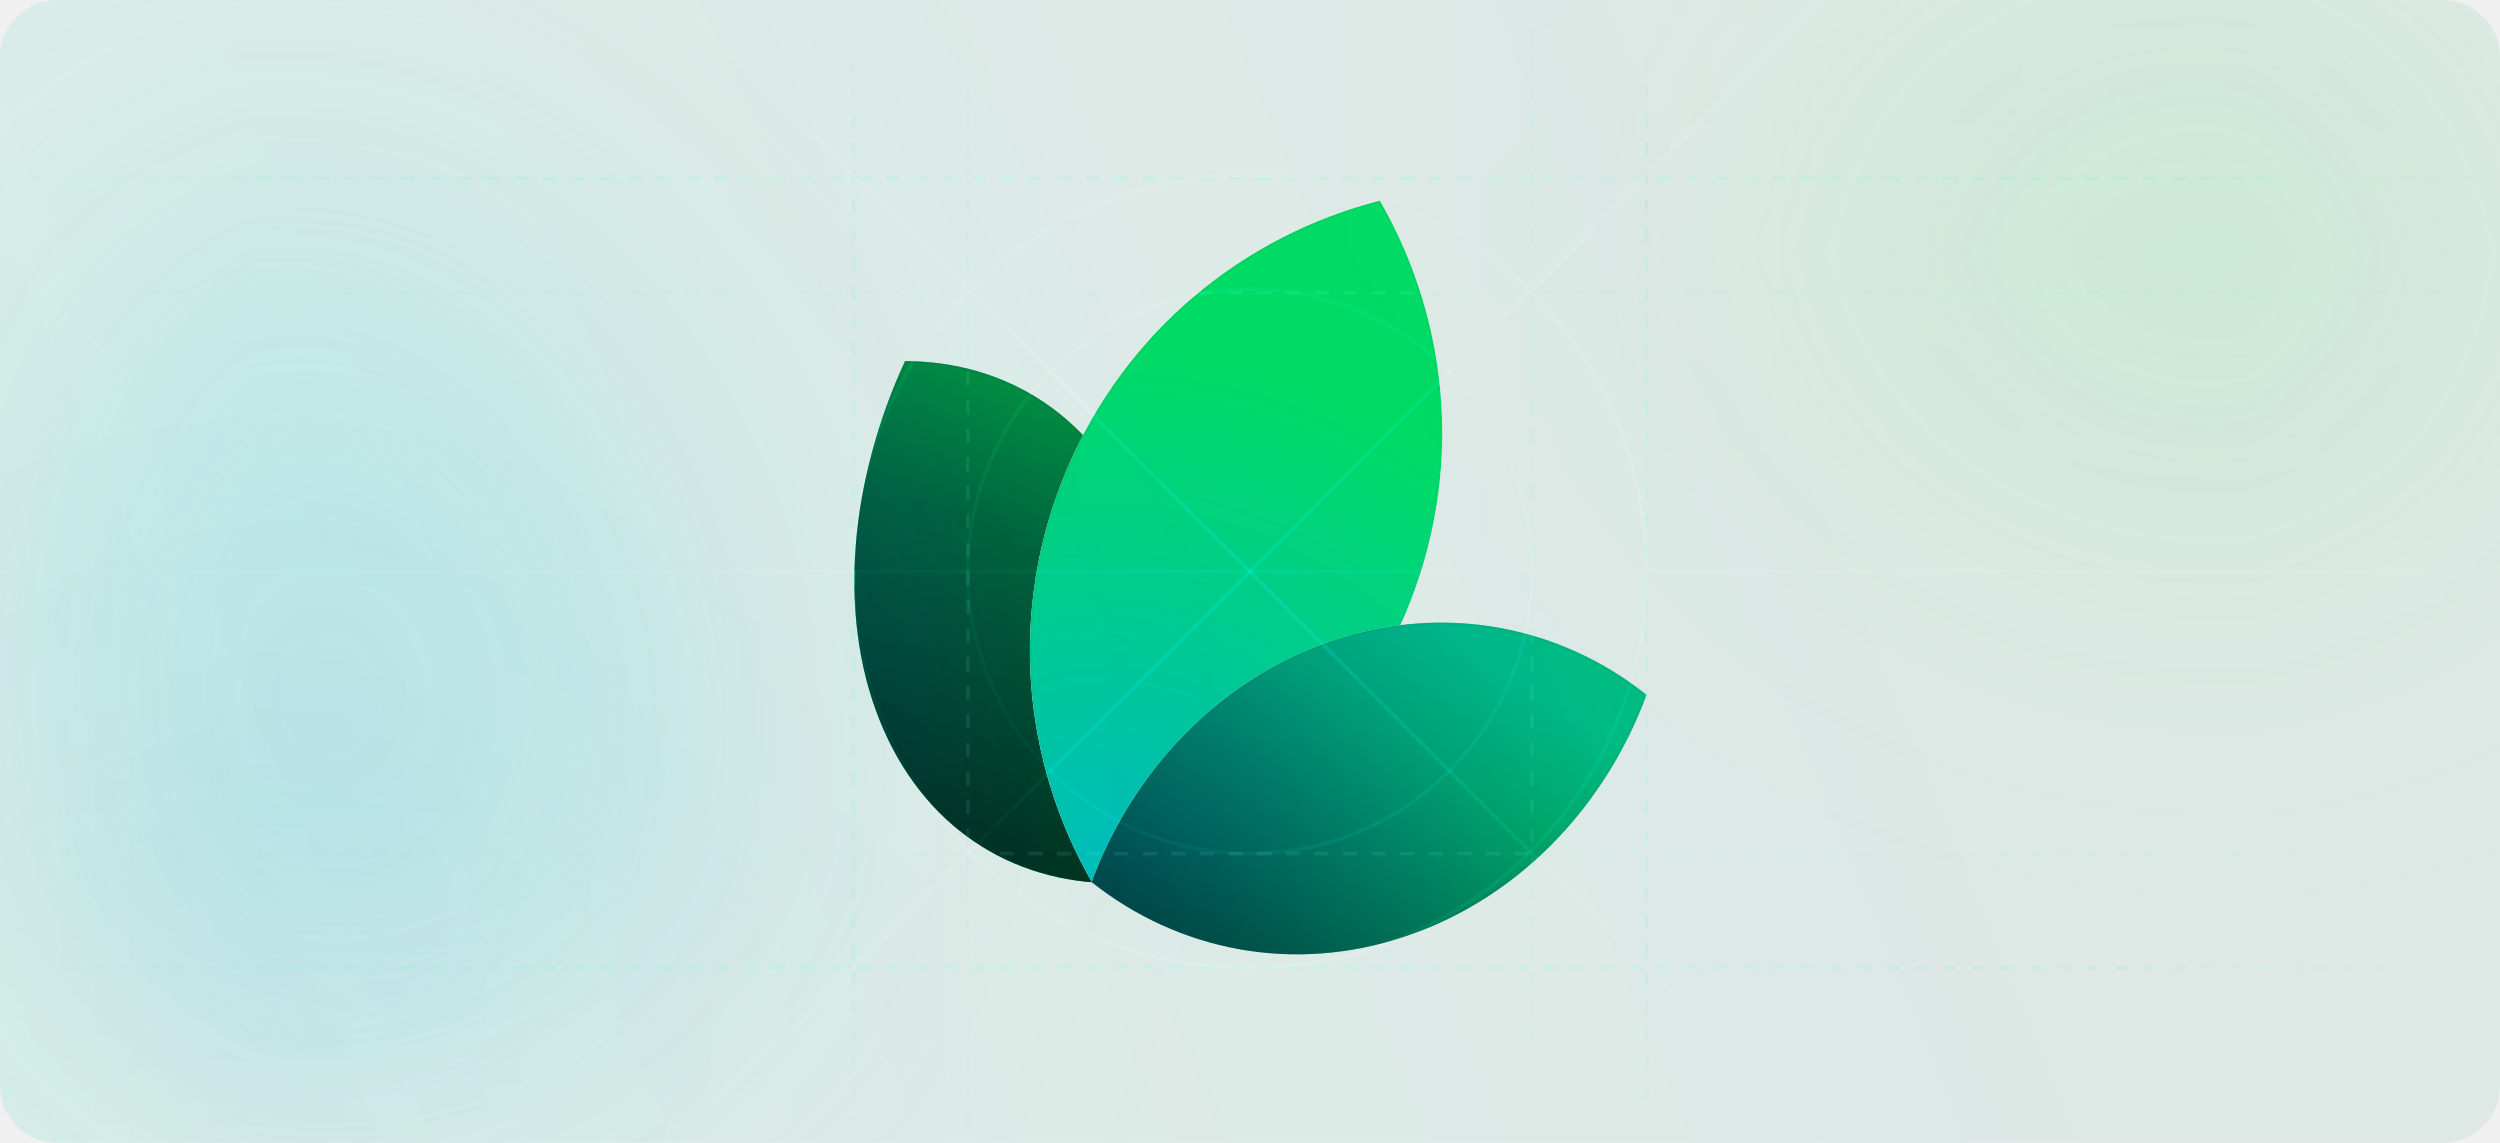
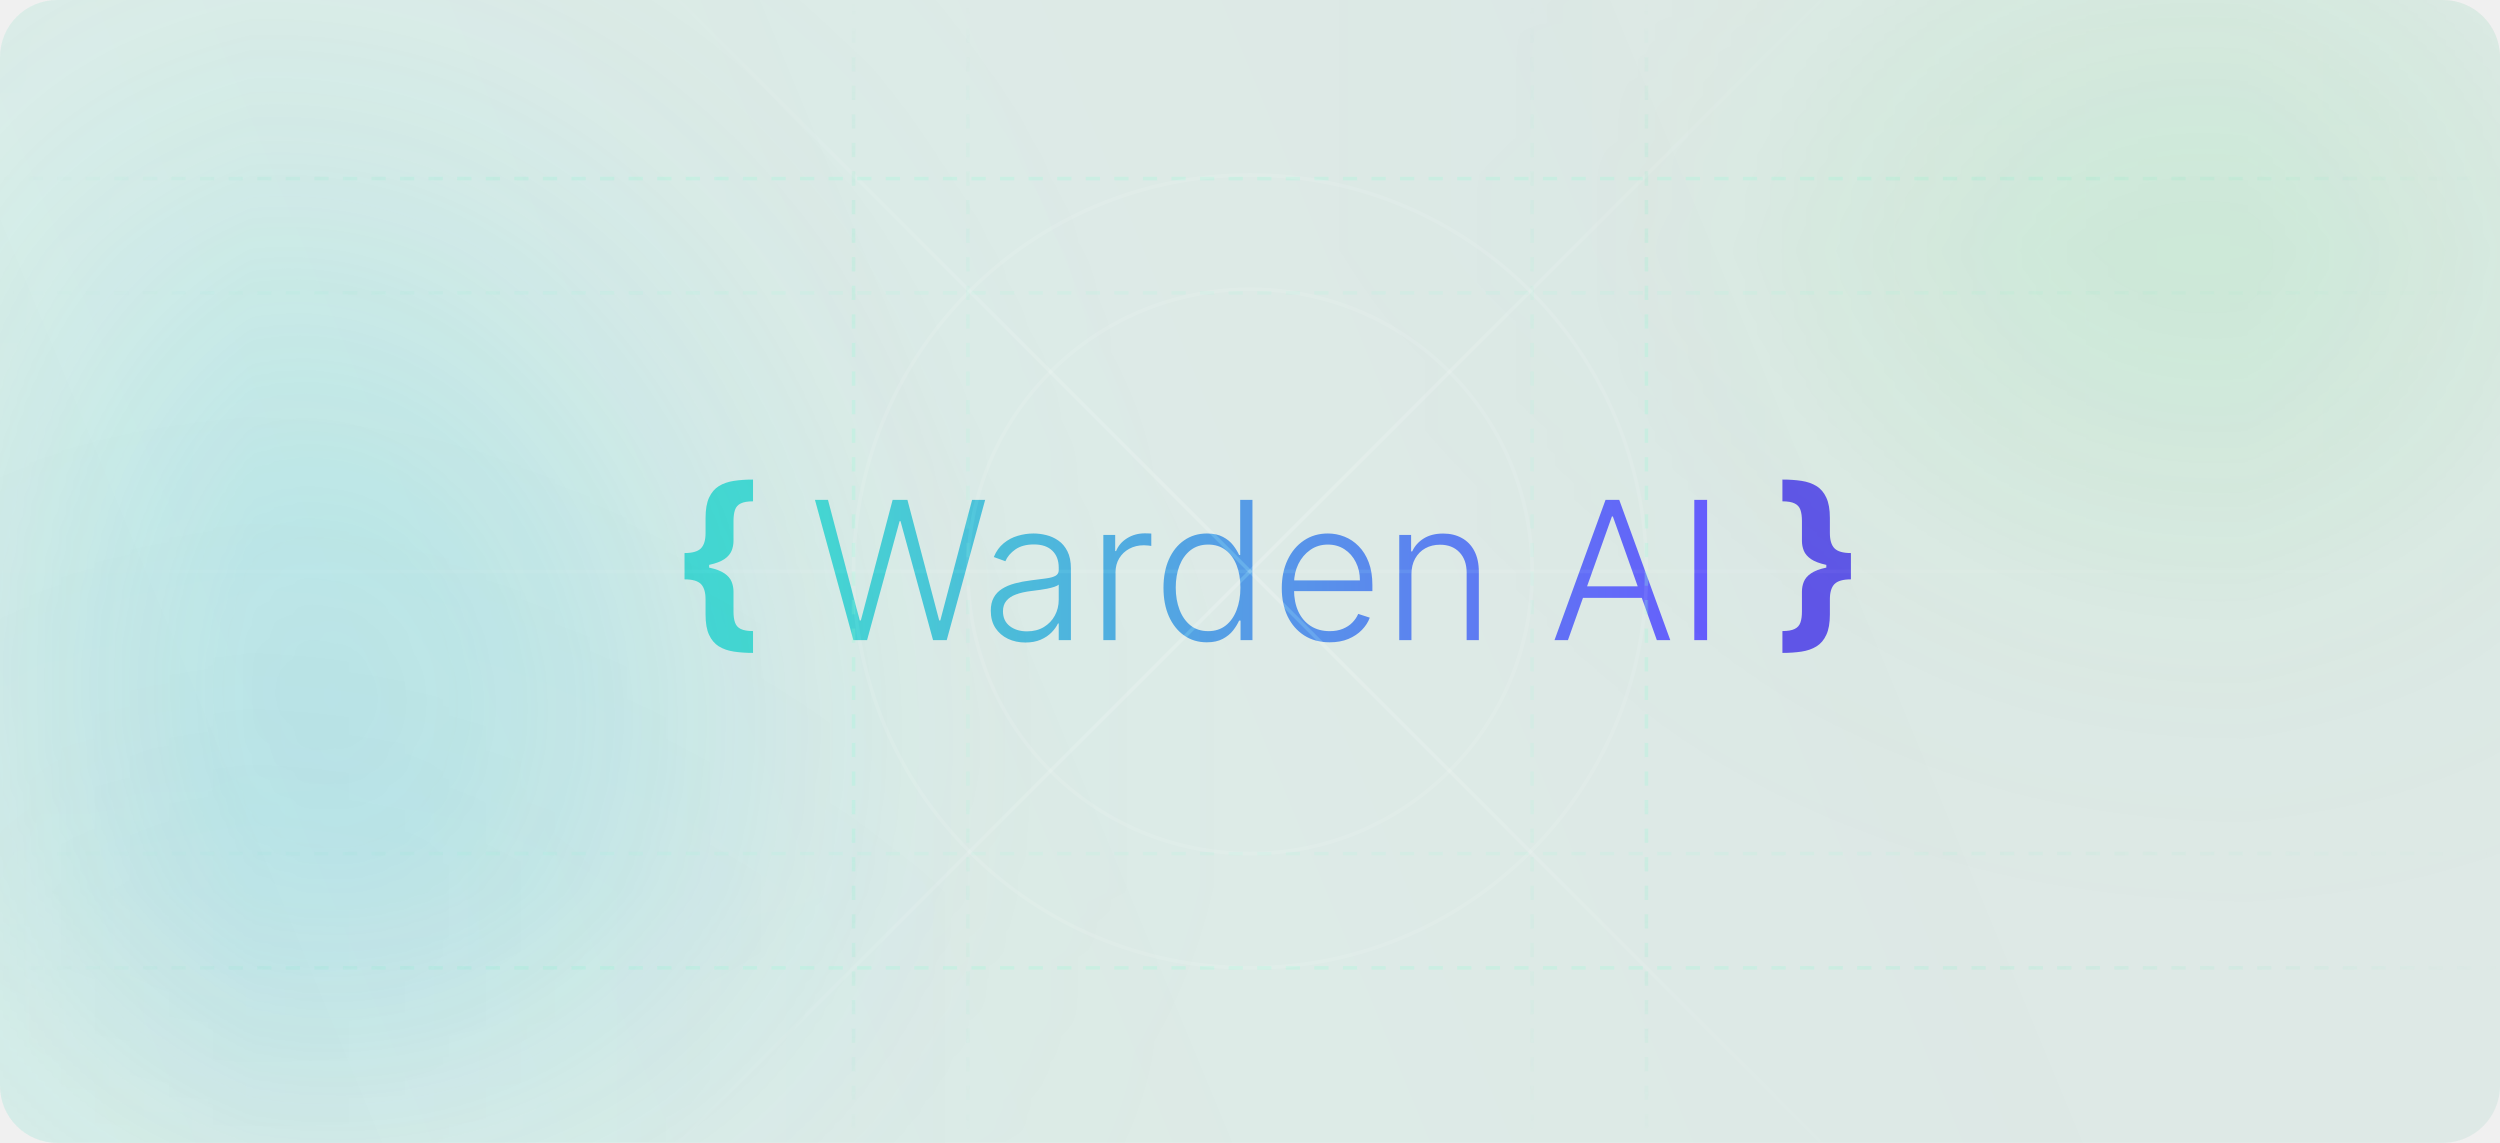
<svg xmlns="http://www.w3.org/2000/svg" width="700" height="320" viewBox="0 0 700 320" fill="none">
  <g clip-path="url(#clip0_2862_30)">
    <rect width="700" height="320" rx="16" fill="url(#paint0_linear_2862_30)" />
-     <path d="M311.889 247.3C283.097 247.215 258.226 231.466 246.292 201.629C234.357 171.793 238.02 134.523 253.414 101.112C282.206 101.197 307.077 116.945 319.011 146.782C330.946 176.619 327.283 213.888 311.889 247.3Z" fill="white" />
-     <path d="M311.889 247.3C283.097 247.215 258.226 231.466 246.292 201.629C234.357 171.793 238.02 134.523 253.414 101.112C282.206 101.197 307.077 116.945 319.011 146.782C330.946 176.619 327.283 213.888 311.889 247.3Z" fill="url(#paint1_radial_2862_30)" />
-     <path d="M311.889 247.3C283.097 247.215 258.226 231.466 246.292 201.629C234.357 171.793 238.02 134.523 253.414 101.112C282.206 101.197 307.077 116.945 319.011 146.782C330.946 176.619 327.283 213.888 311.889 247.3Z" fill="black" fill-opacity="0.5" style="mix-blend-mode:hard-light" />
-     <path d="M311.889 247.3C283.097 247.215 258.226 231.466 246.292 201.629C234.357 171.793 238.02 134.523 253.414 101.112C282.206 101.197 307.077 116.945 319.011 146.782C330.946 176.619 327.283 213.888 311.889 247.3Z" fill="url(#paint2_linear_2862_30)" fill-opacity="0.5" style="mix-blend-mode:hard-light" />
-     <path d="M311.72 247.034C283.108 246.887 258.409 231.208 246.538 201.531C234.656 171.825 238.271 134.702 253.583 101.377C282.195 101.524 306.894 117.203 318.765 146.88C330.647 176.586 327.031 213.709 311.72 247.034Z" stroke="url(#paint3_linear_2862_30)" stroke-opacity="0.05" stroke-width="0.531" />
-     <path d="M305.839 247.174C343.92 237.419 377.154 210.619 393.585 171.64C410.017 132.661 405.98 90.199 386.347 56.193C348.266 65.948 315.032 92.749 298.601 131.728C282.169 170.706 286.206 213.168 305.839 247.174Z" fill="white" />
-     <path d="M305.839 247.174C343.92 237.419 377.154 210.619 393.585 171.64C410.017 132.661 405.98 90.199 386.347 56.193C348.266 65.948 315.032 92.749 298.601 131.728C282.169 170.706 286.206 213.168 305.839 247.174Z" fill="url(#paint4_radial_2862_30)" />
-     <path d="M393.341 171.537C376.971 210.369 343.89 237.091 305.969 246.867C286.462 212.959 282.476 170.663 298.845 131.831C315.215 92.998 348.295 66.276 386.217 56.5C405.724 90.408 409.71 132.704 393.341 171.537Z" stroke="url(#paint5_linear_2862_30)" stroke-opacity="0.05" stroke-width="0.531" />
-     <path d="M305.686 246.995C329.749 266.114 361.965 272.832 393.67 262.129C425.376 251.426 449.499 225.691 461.03 194.556C436.967 175.437 404.751 168.719 373.045 179.422C341.34 190.125 317.217 215.86 305.686 246.995Z" fill="white" />
-     <path d="M305.686 246.995C329.749 266.114 361.965 272.832 393.67 262.129C425.376 251.426 449.499 225.691 461.03 194.556C436.967 175.437 404.751 168.719 373.045 179.422C341.34 190.125 317.217 215.86 305.686 246.995Z" fill="url(#paint6_radial_2862_30)" />
-     <path d="M305.686 246.995C329.749 266.114 361.965 272.832 393.67 262.129C425.376 251.426 449.499 225.691 461.03 194.556C436.967 175.437 404.751 168.719 373.045 179.422C341.34 190.125 317.217 215.86 305.686 246.995Z" fill="black" fill-opacity="0.2" style="mix-blend-mode:hard-light" />
-     <path d="M305.686 246.995C329.749 266.114 361.965 272.832 393.67 262.129C425.376 251.426 449.499 225.691 461.03 194.556C436.967 175.437 404.751 168.719 373.045 179.422C341.34 190.125 317.217 215.86 305.686 246.995Z" fill="url(#paint7_linear_2862_30)" fill-opacity="0.5" style="mix-blend-mode:hard-light" />
-     <path d="M393.586 261.878C362.034 272.529 329.98 265.88 306.002 246.907C317.534 215.919 341.57 190.327 373.13 179.673C404.681 169.023 436.735 175.671 460.714 194.644C449.181 225.632 425.145 251.224 393.586 261.878Z" stroke="url(#paint8_linear_2862_30)" stroke-opacity="0.05" stroke-width="0.531" />
+     <svg width="700" height="320" viewBox="-95 -61 350 160" fill="none">
+       <path d="M24.474 28.617L19.094 8.979H20.916L25.365 25.865H25.519L29.968 8.979H32.039L36.489 25.865H36.642L41.091 8.979H42.923L37.543 28.617H35.626L31.071 11.961H30.946L26.391 28.617H24.474ZM48.551 28.953C47.663 28.953 46.851 28.78 46.116 28.435C45.381 28.083 44.796 27.578 44.361 26.92C43.926 26.255 43.709 25.45 43.709 24.503C43.709 23.775 43.846 23.161 44.121 22.662C44.396 22.164 44.786 21.755 45.291 21.435C45.796 21.115 46.394 20.863 47.084 20.677C47.775 20.492 48.535 20.348 49.367 20.246C50.191 20.144 50.888 20.054 51.457 19.977C52.032 19.901 52.47 19.779 52.771 19.613C53.071 19.447 53.221 19.178 53.221 18.808V18.462C53.221 17.459 52.921 16.669 52.32 16.094C51.725 15.512 50.869 15.221 49.75 15.221C48.689 15.221 47.823 15.455 47.151 15.921C46.487 16.388 46.02 16.938 45.752 17.571L44.131 16.986C44.463 16.18 44.924 15.538 45.512 15.058C46.1 14.572 46.758 14.224 47.487 14.013C48.216 13.796 48.954 13.687 49.702 13.687C50.265 13.687 50.85 13.761 51.457 13.908C52.071 14.055 52.64 14.31 53.164 14.675C53.688 15.033 54.113 15.535 54.439 16.18C54.765 16.82 54.928 17.631 54.928 18.616V28.617H53.221V26.287H53.116C52.911 26.722 52.608 27.144 52.205 27.553C51.802 27.962 51.297 28.298 50.69 28.56C50.083 28.822 49.37 28.953 48.551 28.953ZM48.782 27.39C49.689 27.39 50.476 27.188 51.141 26.786C51.805 26.383 52.317 25.849 52.675 25.184C53.039 24.513 53.221 23.775 53.221 22.969V20.84C53.093 20.962 52.879 21.071 52.579 21.166C52.285 21.262 51.943 21.349 51.553 21.425C51.169 21.496 50.786 21.556 50.402 21.608C50.019 21.659 49.673 21.703 49.367 21.742C48.535 21.844 47.826 22.004 47.238 22.221C46.65 22.439 46.199 22.739 45.886 23.123C45.572 23.5 45.416 23.986 45.416 24.58C45.416 25.475 45.736 26.169 46.375 26.661C47.014 27.147 47.816 27.39 48.782 27.39ZM59.468 28.617V13.889H61.127V16.151H61.252C61.546 15.41 62.058 14.812 62.786 14.358C63.522 13.898 64.353 13.668 65.279 13.668C65.42 13.668 65.577 13.671 65.749 13.678C65.922 13.684 66.066 13.69 66.181 13.697V15.432C66.104 15.419 65.97 15.4 65.778 15.375C65.586 15.349 65.379 15.336 65.155 15.336C64.388 15.336 63.704 15.499 63.103 15.825C62.508 16.145 62.038 16.589 61.693 17.158C61.348 17.727 61.175 18.376 61.175 19.105V28.617H59.468ZM73.948 28.924C72.74 28.924 71.682 28.604 70.774 27.965C69.866 27.326 69.157 26.434 68.645 25.29C68.14 24.145 67.888 22.813 67.888 21.291C67.888 19.776 68.14 18.45 68.645 17.312C69.157 16.168 69.869 15.279 70.784 14.646C71.698 14.007 72.762 13.687 73.977 13.687C74.872 13.687 75.616 13.847 76.211 14.167C76.805 14.48 77.282 14.87 77.64 15.336C77.998 15.803 78.276 16.257 78.474 16.698H78.627V8.979H80.344V28.617H78.675V25.884H78.474C78.276 26.332 77.995 26.792 77.63 27.265C77.266 27.732 76.783 28.125 76.182 28.445C75.588 28.764 74.843 28.924 73.948 28.924ZM74.149 27.361C75.102 27.361 75.914 27.102 76.585 26.584C77.256 26.06 77.767 25.341 78.119 24.427C78.477 23.506 78.656 22.451 78.656 21.262C78.656 20.086 78.48 19.047 78.129 18.146C77.777 17.238 77.266 16.529 76.594 16.017C75.923 15.499 75.108 15.241 74.149 15.241C73.165 15.241 72.334 15.509 71.656 16.046C70.985 16.577 70.474 17.296 70.122 18.204C69.777 19.111 69.604 20.131 69.604 21.262C69.604 22.407 69.78 23.439 70.132 24.36C70.483 25.28 70.995 26.012 71.666 26.556C72.343 27.093 73.171 27.361 74.149 27.361ZM91.16 28.924C89.786 28.924 88.597 28.604 87.593 27.965C86.589 27.32 85.813 26.428 85.263 25.29C84.719 24.145 84.448 22.829 84.448 21.339C84.448 19.856 84.719 18.539 85.263 17.389C85.813 16.231 86.57 15.327 87.535 14.675C88.507 14.016 89.629 13.687 90.901 13.687C91.7 13.687 92.471 13.834 93.212 14.128C93.954 14.416 94.619 14.86 95.207 15.461C95.801 16.056 96.271 16.807 96.616 17.715C96.962 18.616 97.134 19.683 97.134 20.917V21.761H85.627V20.256H95.389C95.389 19.309 95.197 18.459 94.814 17.705C94.436 16.944 93.909 16.343 93.231 15.902C92.56 15.461 91.783 15.241 90.901 15.241C89.968 15.241 89.146 15.49 88.437 15.989C87.727 16.487 87.171 17.146 86.768 17.964C86.372 18.782 86.171 19.677 86.164 20.649V21.55C86.164 22.72 86.366 23.743 86.768 24.619C87.177 25.488 87.756 26.162 88.504 26.642C89.252 27.121 90.137 27.361 91.16 27.361C91.857 27.361 92.467 27.252 92.992 27.035C93.522 26.818 93.966 26.527 94.325 26.162C94.689 25.792 94.964 25.386 95.149 24.945L96.77 25.472C96.546 26.092 96.178 26.664 95.667 27.188C95.162 27.713 94.529 28.134 93.768 28.454C93.014 28.767 92.145 28.924 91.16 28.924ZM102.602 19.412V28.617H100.895V13.889H102.554V16.2H102.708C103.053 15.445 103.59 14.841 104.319 14.387C105.054 13.927 105.962 13.697 107.042 13.697C108.033 13.697 108.902 13.905 109.65 14.32C110.404 14.729 110.989 15.333 111.405 16.132C111.827 16.931 112.038 17.913 112.038 19.076V28.617H110.331V19.182C110.331 17.973 109.992 17.018 109.314 16.314C108.643 15.611 107.742 15.26 106.61 15.26C105.837 15.26 105.15 15.426 104.549 15.758C103.948 16.091 103.472 16.57 103.12 17.197C102.775 17.817 102.602 18.555 102.602 19.412ZM124.511 28.617H122.631L129.775 8.979H131.693L138.837 28.617H136.957L130.801 11.309H130.667L124.511 28.617ZM125.863 21.09H135.605V22.701H125.863V21.09ZM143.995 8.979V28.617H142.202V8.979H143.995Z" fill="url(#paint0_linear_246_6785)" />
+       <path d="M164.127 18.182V20.109C163.027 20.109 162.26 20.33 161.825 20.771C161.397 21.212 161.183 21.925 161.183 22.909V25.038C161.183 26.221 161.017 27.167 160.684 27.876C160.358 28.592 159.898 29.132 159.304 29.497C158.715 29.861 158.015 30.104 157.204 30.226C156.398 30.347 155.51 30.408 154.538 30.408V27.349C155.292 27.349 155.864 27.25 156.254 27.052C156.651 26.86 156.919 26.559 157.06 26.15C157.2 25.747 157.271 25.239 157.271 24.626V21.826C157.271 21.333 157.36 20.87 157.539 20.435C157.718 19.994 158.051 19.607 158.536 19.275C159.022 18.936 159.716 18.671 160.617 18.479C161.519 18.281 162.688 18.182 164.127 18.182ZM154.538 6.138C155.51 6.138 156.398 6.199 157.204 6.32C158.015 6.442 158.715 6.685 159.304 7.049C159.898 7.413 160.358 7.954 160.684 8.669C161.017 9.379 161.183 10.325 161.183 11.508V13.627C161.183 14.611 161.397 15.324 161.825 15.765C162.26 16.206 163.027 16.427 164.127 16.427V18.354C162.688 18.354 161.519 18.259 160.617 18.067C159.716 17.869 159.022 17.603 158.536 17.271C158.051 16.932 157.718 16.545 157.539 16.11C157.36 15.669 157.271 15.206 157.271 14.72V11.92C157.271 11.3 157.2 10.789 157.06 10.386C156.919 9.977 156.651 9.676 156.254 9.485C155.864 9.286 155.292 9.187 154.538 9.187V6.138ZM164.127 16.427V20.109H160.684V16.427H164.127Z" fill="#6054E8" />
+       <path d="M0.834 18.354V16.427C1.94 16.427 2.707 16.206 3.136 15.765C3.564 15.324 3.778 14.611 3.778 13.627V11.508C3.778 10.325 3.941 9.379 4.267 8.669C4.6 7.954 5.06 7.413 5.648 7.049C6.242 6.685 6.946 6.442 7.757 6.32C8.569 6.199 9.458 6.138 10.423 6.138V9.187C9.669 9.187 9.094 9.286 8.697 9.485C8.307 9.676 8.042 9.977 7.901 10.386C7.761 10.789 7.69 11.3 7.69 11.92V14.72C7.69 15.206 7.601 15.669 7.422 16.11C7.243 16.545 6.91 16.932 6.425 17.271C5.939 17.603 5.245 17.869 4.344 18.067C3.442 18.259 2.273 18.354 0.834 18.354ZM10.423 30.408C9.458 30.408 8.569 30.347 7.757 30.226C6.946 30.104 6.242 29.861 5.648 29.497C5.06 29.132 4.6 28.592 4.267 27.876C3.941 27.167 3.778 26.221 3.778 25.038V22.909C3.778 21.925 3.564 21.212 3.136 20.771C2.707 20.33 1.94 20.109 0.834 20.109V18.182C2.273 18.182 3.442 18.281 4.344 18.479C5.245 18.671 5.939 18.936 6.425 19.275C6.91 19.607 7.243 19.994 7.422 20.435C7.601 20.87 7.69 21.333 7.69 21.826V24.626C7.69 25.239 7.761 25.747 7.901 26.15C8.042 26.559 8.307 26.86 8.697 27.052C9.094 27.25 9.669 27.349 10.423 27.349V30.408ZM0.834 20.109V16.427H4.277V20.109H0.834Z" fill="#46D7D0" />
+       <defs>
+         <linearGradient id="paint0_linear_246_6785" x1="18.452" y1="19.117" x2="147.452" y2="19.117" gradientUnits="userSpaceOnUse">
+           <stop stop-color="#46D7D0" />
+           <stop offset="1" stop-color="#6758FF" />
+         </linearGradient>
+       </defs>
+     </svg>
    <g opacity="0.8" filter="url(#filter0_f_2862_30)">
      <circle cx="660" cy="-60" r="160" fill="#18E244" fill-opacity="0.4" />
    </g>
    <g opacity="0.8" filter="url(#filter1_f_2862_30)">
      <circle cx="20" cy="213" r="160" fill="#18CAE2" fill-opacity="0.33" />
    </g>
    <g opacity="0.8" filter="url(#filter2_f_2862_30)">
      <circle cx="660" cy="480" r="160" fill="#18E2B2" fill-opacity="0.52" />
    </g>
    <g opacity="0.8" filter="url(#filter3_f_2862_30)">
      <circle cx="20" cy="413" r="160" fill="#4018E2" fill-opacity="0.22" />
    </g>
    <path opacity="0.2" d="M0 50H700" stroke="url(#paint9_radial_2862_30)" stroke-dasharray="4 4" />
    <path opacity="0.1" d="M0 82H700" stroke="url(#paint10_radial_2862_30)" stroke-dasharray="4 4" />
    <path opacity="0.2" d="M239 0L239 320" stroke="url(#paint11_radial_2862_30)" stroke-dasharray="4 4" />
    <path opacity="0.1" d="M271 0L271 320" stroke="url(#paint12_radial_2862_30)" stroke-dasharray="4 4" />
    <path opacity="0.2" d="M461 0L461 320" stroke="url(#paint13_radial_2862_30)" stroke-dasharray="4 4" />
    <path opacity="0.1" d="M429 0L429 320" stroke="url(#paint14_radial_2862_30)" stroke-dasharray="4 4" />
    <path opacity="0.2" d="M0 271H700" stroke="url(#paint15_radial_2862_30)" stroke-dasharray="4 4" />
    <path opacity="0.1" d="M0 239H700" stroke="url(#paint16_radial_2862_30)" stroke-dasharray="4 4" />
    <g style="mix-blend-mode:overlay" opacity="0.1">
      <path d="M0 160H700" stroke="url(#paint17_linear_2862_30)" />
    </g>
    <g style="mix-blend-mode:overlay" opacity="0.2">
      <path d="M511 -1L189 321" stroke="url(#paint18_linear_2862_30)" />
    </g>
    <g style="mix-blend-mode:overlay" opacity="0.2">
      <path d="M511 321L189 -1" stroke="url(#paint19_linear_2862_30)" />
    </g>
    <g style="mix-blend-mode:overlay" opacity="0.1">
      <circle cx="350" cy="160" r="111" stroke="white" />
    </g>
    <g style="mix-blend-mode:overlay" opacity="0.1">
      <circle cx="350" cy="160" r="79" stroke="white" />
    </g>
  </g>
  <defs>
+     <linearGradient id="paint0_linear_246_6785" x1="18.452" y1="19.117" x2="147.452" y2="19.117" gradientUnits="userSpaceOnUse">
+       <stop stop-color="#46D7D0" />
+       <stop offset="1" stop-color="#6758FF" />
+     </linearGradient>
    <filter id="filter0_f_2862_30" x="260" y="-460" width="800" height="800" filterUnits="userSpaceOnUse" color-interpolation-filters="sRGB">
      <feFlood flood-opacity="0" result="BackgroundImageFix" />
      <feBlend mode="normal" in="SourceGraphic" in2="BackgroundImageFix" result="shape" />
      <feGaussianBlur stdDeviation="120" result="effect1_foregroundBlur_2862_30" />
    </filter>
    <filter id="filter1_f_2862_30" x="-380" y="-187" width="800" height="800" filterUnits="userSpaceOnUse" color-interpolation-filters="sRGB">
      <feFlood flood-opacity="0" result="BackgroundImageFix" />
      <feBlend mode="normal" in="SourceGraphic" in2="BackgroundImageFix" result="shape" />
      <feGaussianBlur stdDeviation="120" result="effect1_foregroundBlur_2862_30" />
    </filter>
    <filter id="filter2_f_2862_30" x="260" y="80" width="800" height="800" filterUnits="userSpaceOnUse" color-interpolation-filters="sRGB">
      <feFlood flood-opacity="0" result="BackgroundImageFix" />
      <feBlend mode="normal" in="SourceGraphic" in2="BackgroundImageFix" result="shape" />
      <feGaussianBlur stdDeviation="120" result="effect1_foregroundBlur_2862_30" />
    </filter>
    <filter id="filter3_f_2862_30" x="-380" y="13" width="800" height="800" filterUnits="userSpaceOnUse" color-interpolation-filters="sRGB">
      <feFlood flood-opacity="0" result="BackgroundImageFix" />
      <feBlend mode="normal" in="SourceGraphic" in2="BackgroundImageFix" result="shape" />
      <feGaussianBlur stdDeviation="120" result="effect1_foregroundBlur_2862_30" />
    </filter>
    <linearGradient id="paint0_linear_2862_30" x1="1.04308e-05" y1="320" x2="710.784" y2="26.079" gradientUnits="userSpaceOnUse">
      <stop stop-color="#18E299" stop-opacity="0.09" />
      <stop offset="0.729" stop-color="#0D9373" stop-opacity="0.08" />
    </linearGradient>
    <radialGradient id="paint1_radial_2862_30" cx="0" cy="0" r="1" gradientUnits="userSpaceOnUse" gradientTransform="translate(208.697 189.703) rotate(-10.029) scale(169.097 167.466)">
      <stop stop-color="#00B0BB" />
      <stop offset="1" stop-color="#00DB65" />
    </radialGradient>
    <linearGradient id="paint2_linear_2862_30" x1="306.587" y1="93.56" x2="252.341" y2="224.228" gradientUnits="userSpaceOnUse">
      <stop stop-color="#18E299" />
      <stop offset="1" />
    </linearGradient>
    <linearGradient id="paint3_linear_2862_30" x1="311.84" y1="123.717" x2="253.579" y2="224.761" gradientUnits="userSpaceOnUse">
      <stop />
      <stop offset="1" stop-opacity="0" />
    </linearGradient>
    <radialGradient id="paint4_radial_2862_30" cx="0" cy="0" r="1" gradientUnits="userSpaceOnUse" gradientTransform="translate(313.407 243.64) rotate(-75.7542) scale(203.632 223.902)">
      <stop stop-color="#00BBBB" />
      <stop offset="0.713" stop-color="#00DB65" />
    </radialGradient>
    <linearGradient id="paint5_linear_2862_30" x1="308.586" y1="102.284" x2="383.487" y2="201.169" gradientUnits="userSpaceOnUse">
      <stop />
      <stop offset="1" stop-opacity="0" />
    </linearGradient>
    <radialGradient id="paint6_radial_2862_30" cx="0" cy="0" r="1" gradientUnits="userSpaceOnUse" gradientTransform="translate(311.446 249.925) rotate(-20.3524) scale(174.776 163.096)">
      <stop stop-color="#00B0BB" />
      <stop offset="1" stop-color="#00DB65" />
    </radialGradient>
    <linearGradient id="paint7_linear_2862_30" x1="395.842" y1="169.781" x2="332.121" y2="263.82" gradientUnits="userSpaceOnUse">
      <stop stop-color="#00B1BC" />
      <stop offset="1" />
    </linearGradient>
    <linearGradient id="paint8_linear_2862_30" x1="395.842" y1="169.781" x2="370.99" y2="271.799" gradientUnits="userSpaceOnUse">
      <stop />
      <stop offset="1" stop-opacity="0" />
    </linearGradient>
    <radialGradient id="paint9_radial_2862_30" cx="0" cy="0" r="1" gradientUnits="userSpaceOnUse" gradientTransform="translate(350 50) scale(398.125 182)">
      <stop offset="0.349" stop-color="#84FFD3" />
      <stop offset="0.88" stop-color="#18E299" stop-opacity="0" />
    </radialGradient>
    <radialGradient id="paint10_radial_2862_30" cx="0" cy="0" r="1" gradientUnits="userSpaceOnUse" gradientTransform="translate(350 82) scale(398.125 182)">
      <stop offset="0.349" stop-color="#84FFD3" />
      <stop offset="0.88" stop-color="#18E299" stop-opacity="0" />
    </radialGradient>
    <radialGradient id="paint11_radial_2862_30" cx="0" cy="0" r="1" gradientUnits="userSpaceOnUse" gradientTransform="translate(239 160) rotate(90) scale(182 182)">
      <stop offset="0.349" stop-color="#84FFD3" />
      <stop offset="0.88" stop-color="#18E299" stop-opacity="0" />
    </radialGradient>
    <radialGradient id="paint12_radial_2862_30" cx="0" cy="0" r="1" gradientUnits="userSpaceOnUse" gradientTransform="translate(271 160) rotate(90) scale(182 182)">
      <stop offset="0.349" stop-color="#84FFD3" />
      <stop offset="0.88" stop-color="#18E299" stop-opacity="0" />
    </radialGradient>
    <radialGradient id="paint13_radial_2862_30" cx="0" cy="0" r="1" gradientUnits="userSpaceOnUse" gradientTransform="translate(461 160) rotate(90) scale(182 182)">
      <stop offset="0.349" stop-color="#84FFD3" />
      <stop offset="0.88" stop-color="#18E299" stop-opacity="0" />
    </radialGradient>
    <radialGradient id="paint14_radial_2862_30" cx="0" cy="0" r="1" gradientUnits="userSpaceOnUse" gradientTransform="translate(429 160) rotate(90) scale(182 182)">
      <stop offset="0.349" stop-color="#84FFD3" />
      <stop offset="0.88" stop-color="#18E299" stop-opacity="0" />
    </radialGradient>
    <radialGradient id="paint15_radial_2862_30" cx="0" cy="0" r="1" gradientUnits="userSpaceOnUse" gradientTransform="translate(350 271) scale(398.125 182)">
      <stop offset="0.349" stop-color="#84FFD3" />
      <stop offset="0.88" stop-color="#18E299" stop-opacity="0" />
    </radialGradient>
    <radialGradient id="paint16_radial_2862_30" cx="0" cy="0" r="1" gradientUnits="userSpaceOnUse" gradientTransform="translate(350 239) scale(398.125 182)">
      <stop offset="0.349" stop-color="#84FFD3" />
      <stop offset="0.88" stop-color="#18E299" stop-opacity="0" />
    </radialGradient>
    <linearGradient id="paint17_linear_2862_30" x1="0" y1="160" x2="700" y2="160" gradientUnits="userSpaceOnUse">
      <stop stop-color="white" stop-opacity="0.1" />
      <stop offset="0.5" stop-color="white" />
      <stop offset="1" stop-color="white" stop-opacity="0.1" />
    </linearGradient>
    <linearGradient id="paint18_linear_2862_30" x1="511" y1="-1" x2="189" y2="321" gradientUnits="userSpaceOnUse">
      <stop stop-color="white" stop-opacity="0.1" />
      <stop offset="0.5" stop-color="white" />
      <stop offset="1" stop-color="white" stop-opacity="0.1" />
    </linearGradient>
    <linearGradient id="paint19_linear_2862_30" x1="511" y1="321" x2="189" y2="-1" gradientUnits="userSpaceOnUse">
      <stop stop-color="white" stop-opacity="0.1" />
      <stop offset="0.5" stop-color="white" />
      <stop offset="1" stop-color="white" stop-opacity="0.1" />
    </linearGradient>
    <clipPath id="clip0_2862_30">
      <rect width="700" height="320" rx="16" fill="white" />
    </clipPath>
  </defs>
</svg>
